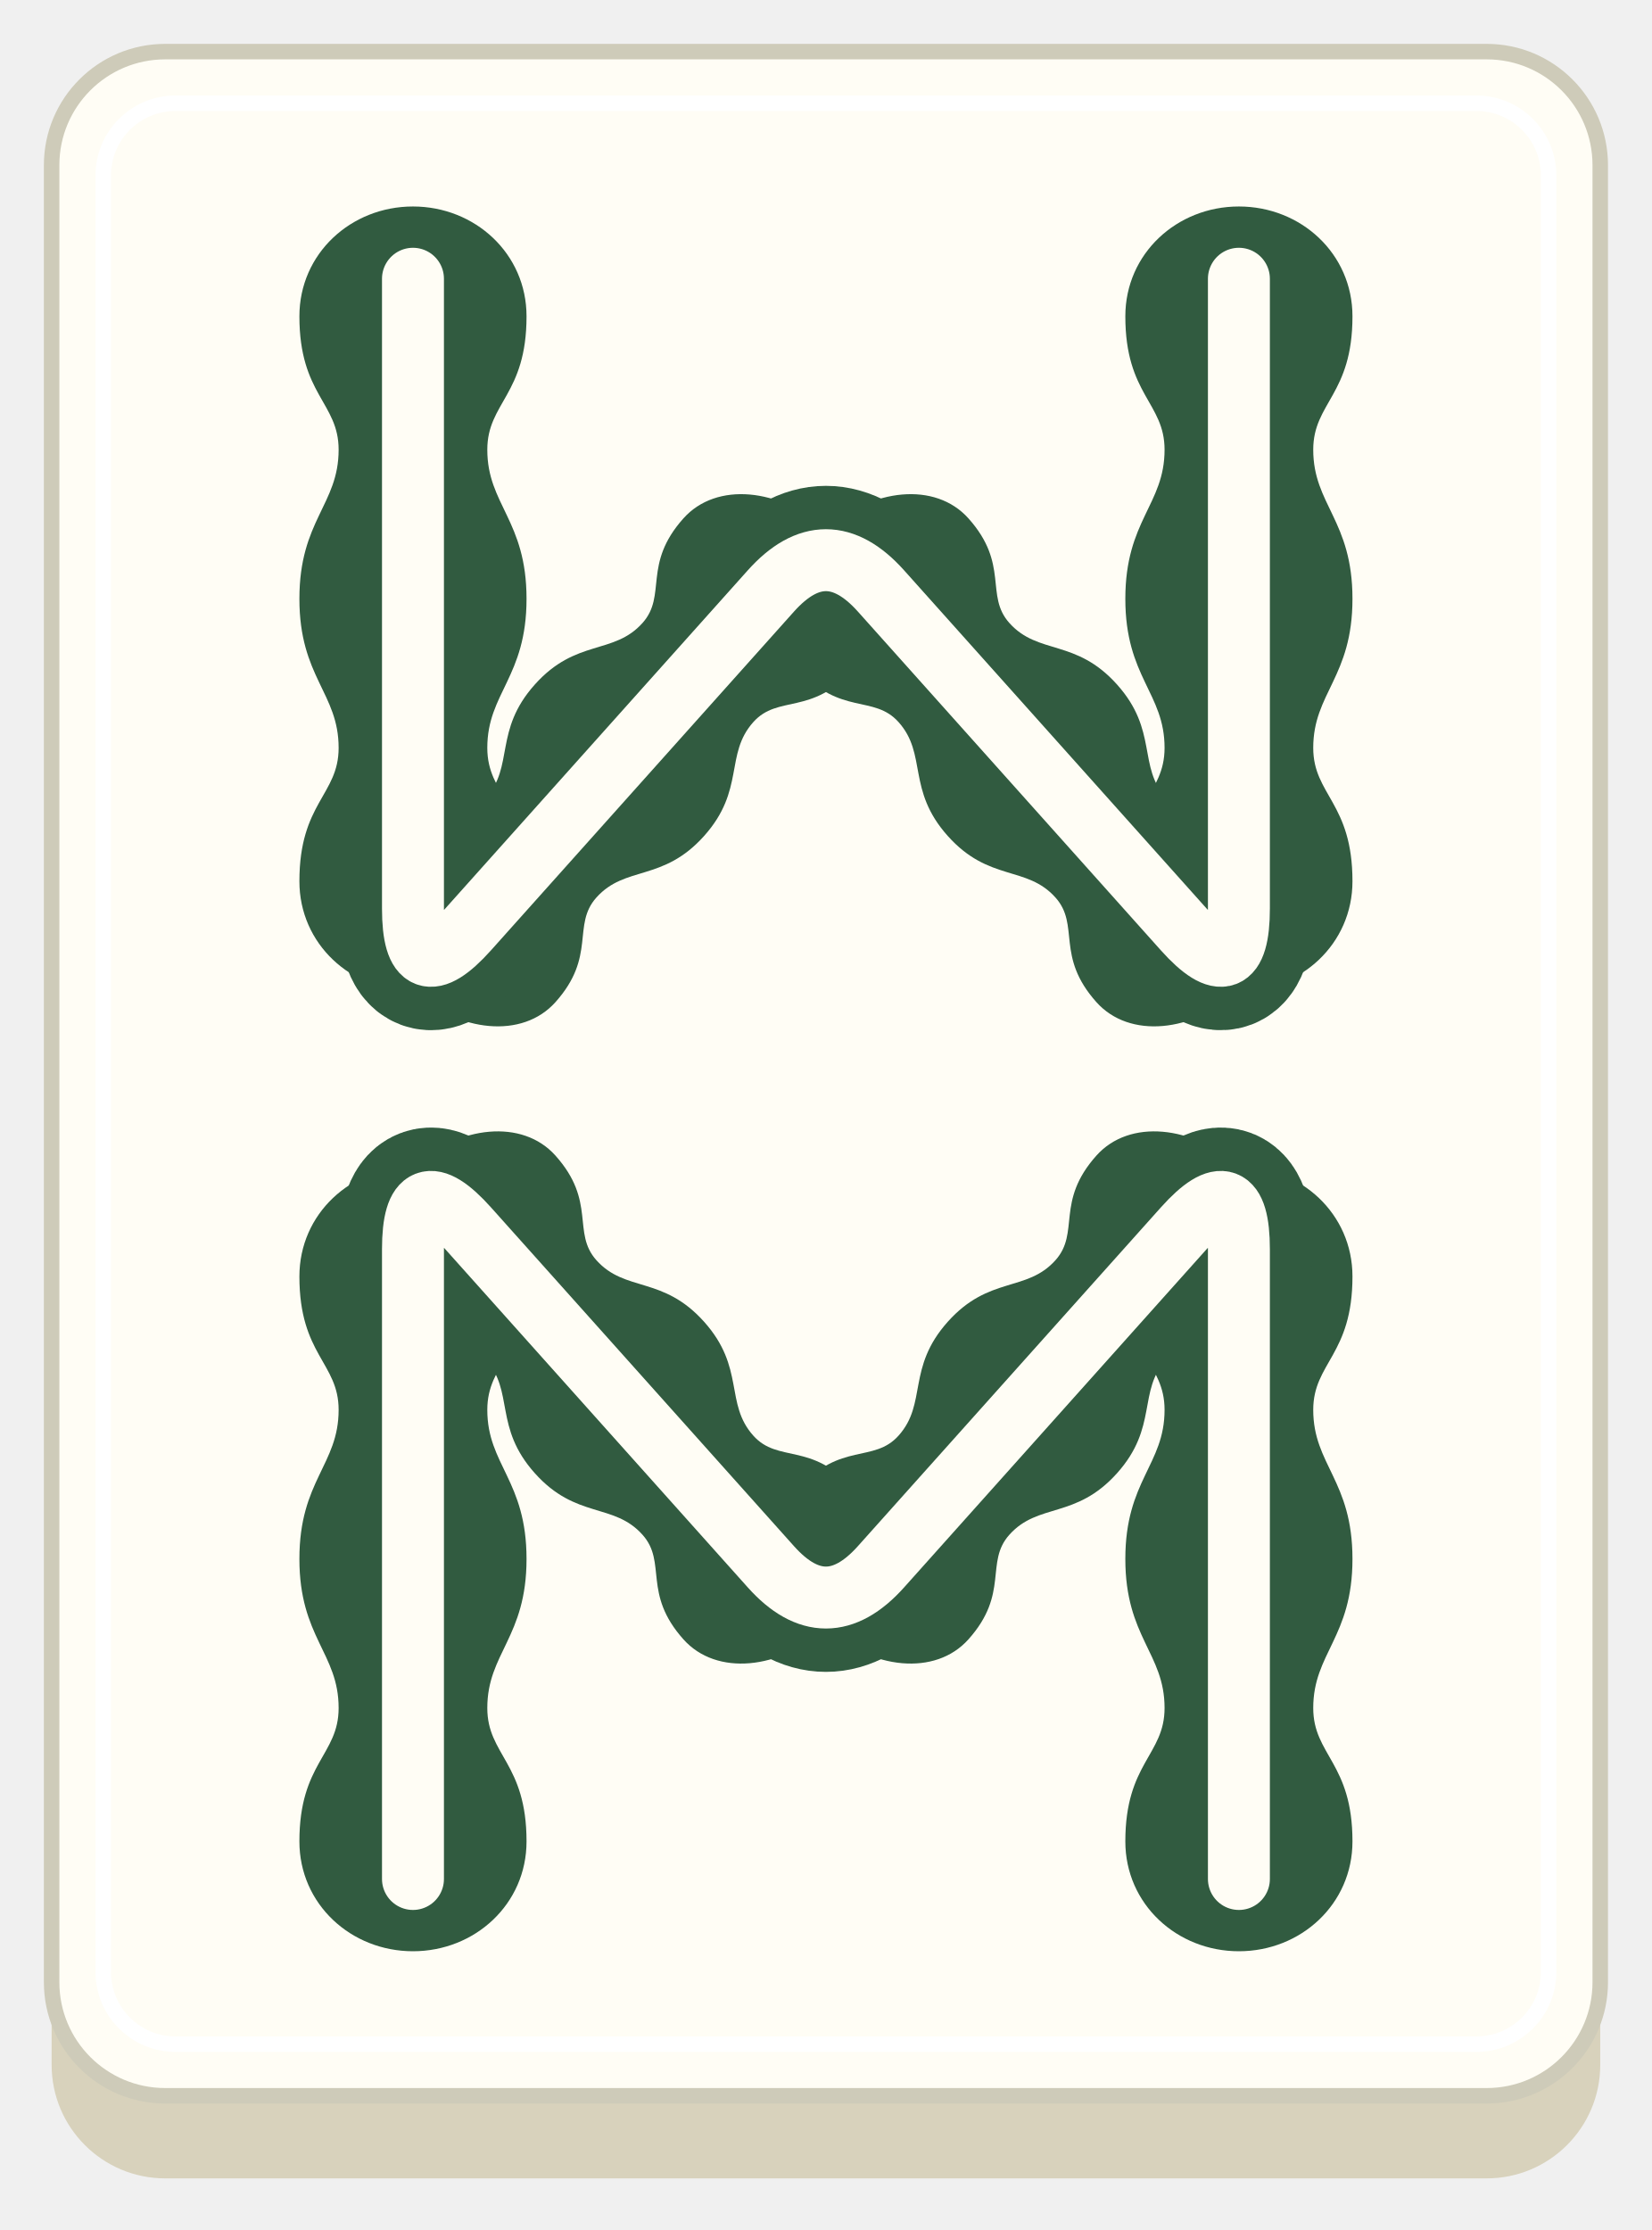
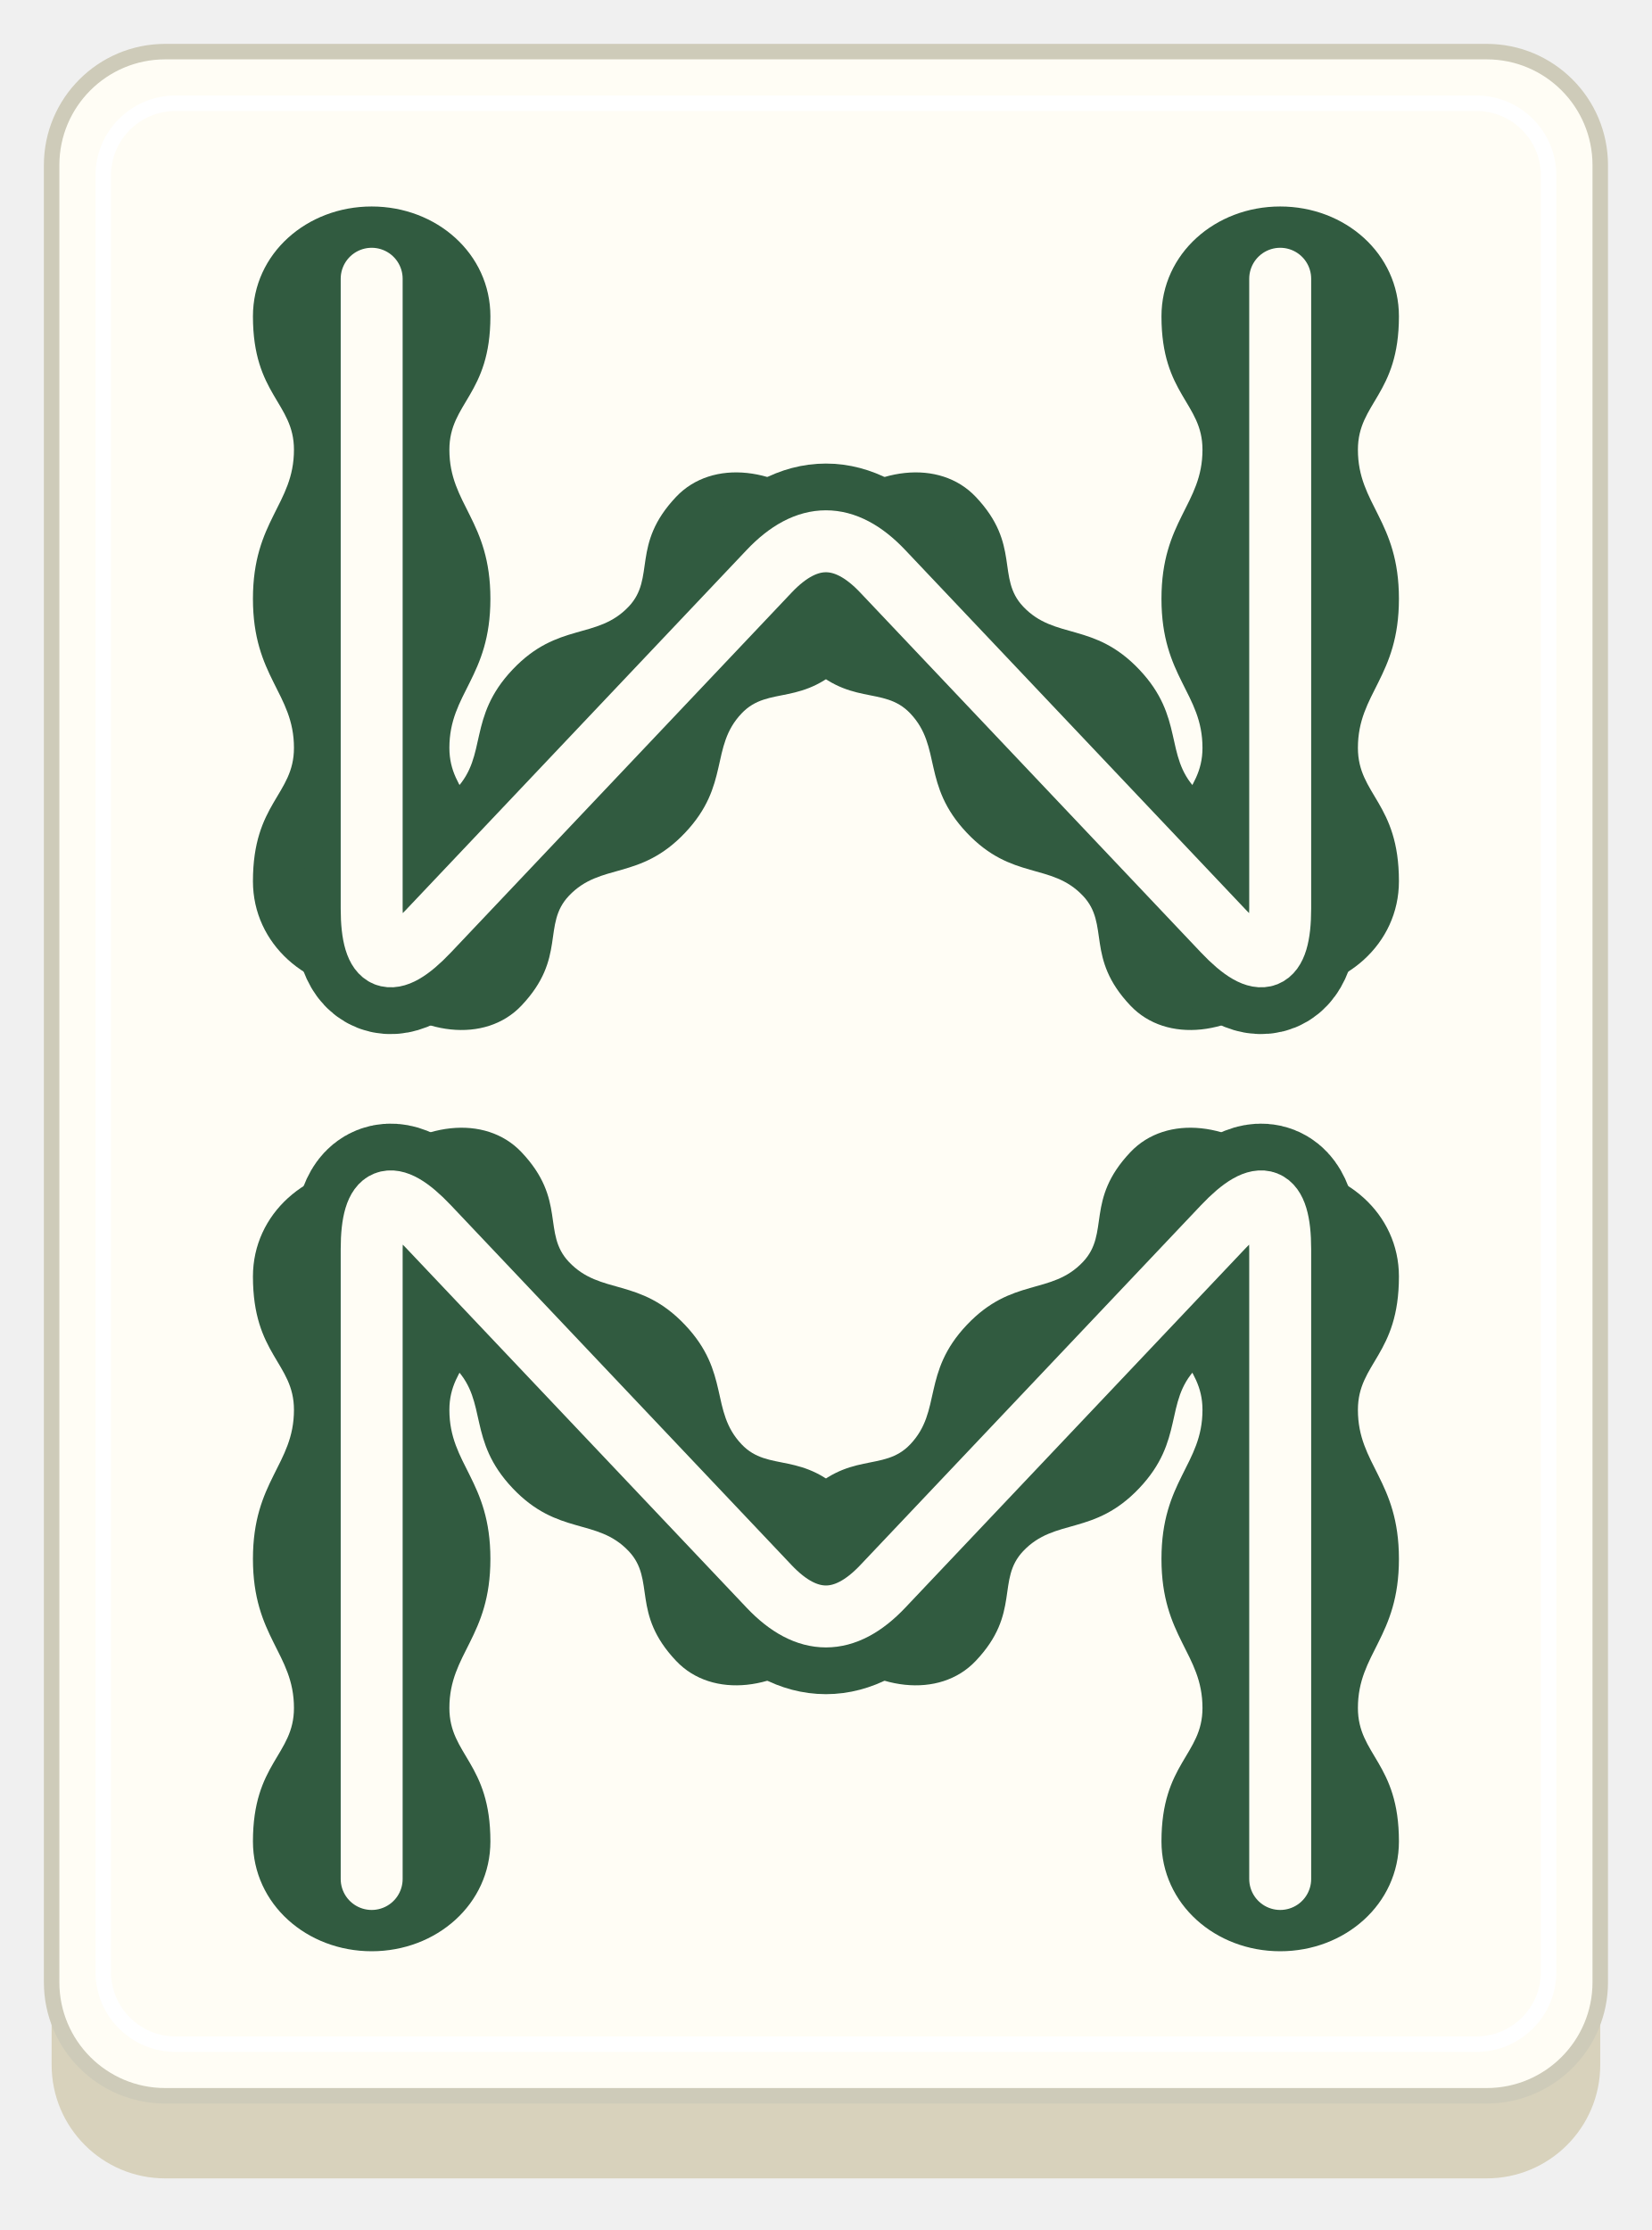
<svg xmlns="http://www.w3.org/2000/svg" viewBox="0 0 160 216" width="160" height="216" data-suit="tiao" data-rank="8" role="img" aria-label="八条">
  <rect x="5" y="13" width="150" height="198" rx="11" fill="#d8d2bc" />
  <rect x="5" y="5" width="150" height="198" rx="11" fill="#fffdf5" stroke="#cecbb9" stroke-width="1.5" />
  <rect x="10" y="10" width="140" height="188" rx="7" fill="none" stroke="#ffffff" stroke-width="1.5" />
  <g data-representation="woven-eight">
-     <g data-pip="1" data-representation="hollow-wave-bamboo" data-length="76.0" data-width="22" transform="translate(40.0 58.0) rotate(0.0)">
-       <path data-part="outline" d="M0 -38.0       C6 -38.0 11 -33.44 11 -27.36       C11 -19.76 7.2 -19.0 7.2 -14.44       C7.2 -9.12 11 -7.6 11 0       C11 7.6 7.2 9.12 7.2 14.44       C7.2 19.0 11 19.76 11 27.36       C11 33.44 6 38.0 0 38.0       C-6 38.0 -11 33.44 -11 27.36       C-11 19.76 -7.2 19.0 -7.2 14.44       C-7.2 9.12 -11 7.6 -11 0       C-11 -7.6 -7.2 -9.12 -7.2 -14.44       C-7.2 -19.0 -11 -19.76 -11 -27.36       C-11 -33.44 -6 -38.0 0 -38.0Z" fill="#315b40" />
+     <g data-pip="1" data-representation="hollow-wave-bamboo" data-length="76.0" data-width="23" transform="translate(36.0 58.0) rotate(0.0)">
+       <path data-part="outline" d="M0 -38.0       C6 -38.0 11 -33.44 11 -27.36       C11 -19.76 7.2 -19.0 7.2 -14.44       C7.2 -9.12 11 -7.6 11 0       C11 7.6 7.2 9.12 7.2 14.44       C7.2 19.0 11 19.76 11 27.36       C11 33.44 6 38.0 0 38.0       C-6 38.0 -11 33.44 -11 27.36       C-11 19.76 -7.2 19.0 -7.2 14.44       C-7.2 9.12 -11 7.6 -11 0       C-11 -7.6 -7.2 -9.12 -7.2 -14.44       C-7.2 -19.0 -11 -19.76 -11 -27.36       C-11 -33.44 -6 -38.0 0 -38.0Z" transform="scale(1.045455 1)" fill="#315b40" />
    </g>
-     <g data-pip="2" data-representation="hollow-wave-bamboo" data-length="60.0" data-width="22" transform="translate(60.0 73.63932) rotate(41.81031)">
-       <path data-part="outline" d="M0 -30.0       C6 -30.0 11 -26.4 11 -21.6       C11 -15.6 7.2 -15.0 7.2 -11.4       C7.2 -7.2 11 -6.0 11 0       C11 6.0 7.2 7.2 7.2 11.4       C7.2 15.0 11 15.6 11 21.6       C11 26.4 6 30.0 0 30.0       C-6 30.0 -11 26.4 -11 21.6       C-11 15.6 -7.2 15.0 -7.2 11.4       C-7.2 7.2 -11 6.0 -11 0       C-11 -6.0 -7.2 -7.2 -7.2 -11.4       C-7.2 -15.0 -11 -15.6 -11 -21.6       C-11 -26.4 -6 -30.0 0 -30.0Z" fill="#315b40" />
+     <g data-pip="2" data-representation="hollow-wave-bamboo" data-length="64.0" data-width="23" transform="translate(58.0 72.7621) rotate(43.43254)">
+       <path data-part="outline" d="M0 -32.0       C6 -32.0 11 -28.16 11 -23.04       C11 -16.64 7.2 -16.0 7.2 -12.16       C7.2 -7.68 11 -6.4 11 0       C11 6.4 7.2 7.68 7.2 12.16       C7.2 16.0 11 16.64 11 23.04       C11 28.16 6 32.0 0 32.0       C-6 32.0 -11 28.16 -11 23.04       C-11 16.64 -7.2 16.0 -7.2 12.16       C-7.2 7.68 -11 6.4 -11 0       C-11 -6.4 -7.2 -7.68 -7.2 -12.16       C-7.2 -16.0 -11 -16.64 -11 -23.04       C-11 -28.16 -6 -32.0 0 -32.0Z" transform="scale(1.045455 1)" fill="#315b40" />
    </g>
-     <g data-pip="3" data-representation="hollow-wave-bamboo" data-length="60.0" data-width="22" transform="translate(100.0 73.63932) rotate(-41.81031)">
-       <path data-part="outline" d="M0 -30.0       C6 -30.0 11 -26.4 11 -21.6       C11 -15.6 7.2 -15.0 7.2 -11.4       C7.2 -7.2 11 -6.0 11 0       C11 6.0 7.2 7.2 7.2 11.4       C7.2 15.0 11 15.6 11 21.6       C11 26.4 6 30.0 0 30.0       C-6 30.0 -11 26.4 -11 21.6       C-11 15.6 -7.2 15.0 -7.2 11.4       C-7.2 7.2 -11 6.0 -11 0       C-11 -6.0 -7.2 -7.2 -7.2 -11.4       C-7.2 -15.0 -11 -15.6 -11 -21.6       C-11 -26.4 -6 -30.0 0 -30.0Z" fill="#315b40" />
+     <g data-pip="3" data-representation="hollow-wave-bamboo" data-length="64.0" data-width="23" transform="translate(102.0 72.7621) rotate(-43.43254)">
+       <path data-part="outline" d="M0 -32.0       C6 -32.0 11 -28.16 11 -23.04       C11 -16.64 7.2 -16.0 7.2 -12.16       C7.2 -7.68 11 -6.4 11 0       C11 6.4 7.2 7.68 7.2 12.16       C7.2 16.0 11 16.64 11 23.04       C11 28.16 6 32.0 0 32.0       C-6 32.0 -11 28.16 -11 23.04       C-11 16.64 -7.2 16.0 -7.2 12.16       C-7.2 7.68 -11 6.4 -11 0       C-11 -6.4 -7.2 -7.68 -7.2 -12.16       C-7.2 -16.0 -11 -16.64 -11 -23.04       C-11 -28.16 -6 -32.0 0 -32.0Z" transform="scale(1.045455 1)" fill="#315b40" />
    </g>
-     <g data-pip="4" data-representation="hollow-wave-bamboo" data-length="76.0" data-width="22" transform="translate(120.0 58.0) rotate(0.0)">
-       <path data-part="outline" d="M0 -38.0       C6 -38.0 11 -33.44 11 -27.36       C11 -19.76 7.2 -19.0 7.2 -14.44       C7.2 -9.12 11 -7.6 11 0       C11 7.6 7.2 9.12 7.2 14.44       C7.2 19.0 11 19.76 11 27.36       C11 33.44 6 38.0 0 38.0       C-6 38.0 -11 33.44 -11 27.36       C-11 19.76 -7.2 19.0 -7.2 14.44       C-7.2 9.12 -11 7.6 -11 0       C-11 -7.6 -7.2 -9.12 -7.2 -14.44       C-7.2 -19.0 -11 -19.76 -11 -27.36       C-11 -33.44 -6 -38.0 0 -38.0Z" fill="#315b40" />
+     <g data-pip="4" data-representation="hollow-wave-bamboo" data-length="76.0" data-width="23" transform="translate(124.0 58.0) rotate(0.0)">
+       <path data-part="outline" d="M0 -38.0       C6 -38.0 11 -33.44 11 -27.36       C11 -19.76 7.2 -19.0 7.2 -14.44       C7.2 -9.12 11 -7.6 11 0       C11 7.6 7.2 9.12 7.2 14.44       C7.2 19.0 11 19.76 11 27.36       C11 33.44 6 38.0 0 38.0       C-6 38.0 -11 33.44 -11 27.36       C-11 19.76 -7.2 19.0 -7.2 14.44       C-7.2 9.12 -11 7.6 -11 0       C-11 -7.6 -7.2 -9.12 -7.2 -14.44       C-7.2 -19.0 -11 -19.76 -11 -27.36       C-11 -33.44 -6 -38.0 0 -38.0Z" transform="scale(1.045455 1)" fill="#315b40" />
    </g>
-     <g data-pip="5" data-representation="hollow-wave-bamboo" data-length="76.0" data-width="22" transform="translate(40.0 151.0) rotate(0.0)">
-       <path data-part="outline" d="M0 -38.0       C6 -38.0 11 -33.44 11 -27.36       C11 -19.76 7.2 -19.0 7.2 -14.44       C7.2 -9.12 11 -7.6 11 0       C11 7.6 7.2 9.12 7.2 14.44       C7.2 19.0 11 19.76 11 27.36       C11 33.44 6 38.0 0 38.0       C-6 38.0 -11 33.44 -11 27.36       C-11 19.76 -7.2 19.0 -7.2 14.44       C-7.2 9.12 -11 7.6 -11 0       C-11 -7.6 -7.2 -9.12 -7.2 -14.44       C-7.2 -19.0 -11 -19.76 -11 -27.36       C-11 -33.44 -6 -38.0 0 -38.0Z" fill="#315b40" />
+     <g data-pip="5" data-representation="hollow-wave-bamboo" data-length="76.0" data-width="23" transform="translate(36.0 151.0) rotate(0.0)">
+       <path data-part="outline" d="M0 -38.0       C6 -38.0 11 -33.44 11 -27.36       C11 -19.76 7.2 -19.0 7.2 -14.44       C7.2 -9.12 11 -7.6 11 0       C11 7.6 7.2 9.12 7.2 14.44       C7.2 19.0 11 19.76 11 27.36       C11 33.44 6 38.0 0 38.0       C-6 38.0 -11 33.44 -11 27.36       C-11 19.76 -7.2 19.0 -7.2 14.44       C-7.2 9.12 -11 7.6 -11 0       C-11 -7.6 -7.2 -9.12 -7.2 -14.44       C-7.2 -19.0 -11 -19.76 -11 -27.36       C-11 -33.44 -6 -38.0 0 -38.0Z" transform="scale(1.045455 1)" fill="#315b40" />
    </g>
-     <g data-pip="6" data-representation="hollow-wave-bamboo" data-length="59.99999999999999" data-width="22" transform="translate(60.0 135.3607) rotate(-41.81031)">
-       <path data-part="outline" d="M0 -30       C6 -30 11 -26.4 11 -21.6       C11 -15.6 7.2 -15 7.2 -11.4       C7.2 -7.2 11 -6.0 11 0       C11 6.0 7.2 7.2 7.2 11.4       C7.2 15 11 15.6 11 21.6       C11 26.4 6 30 0 30       C-6 30 -11 26.4 -11 21.6       C-11 15.6 -7.2 15 -7.2 11.4       C-7.2 7.2 -11 6.0 -11 0       C-11 -6.0 -7.2 -7.2 -7.2 -11.4       C-7.2 -15 -11 -15.6 -11 -21.6       C-11 -26.4 -6 -30 0 -30Z" fill="#315b40" />
+     <g data-pip="6" data-representation="hollow-wave-bamboo" data-length="64.0" data-width="23" transform="translate(58.0 136.2379) rotate(-43.43254)">
+       <path data-part="outline" d="M0 -32.0       C6 -32.0 11 -28.16 11 -23.04       C11 -16.64 7.2 -16.0 7.2 -12.16       C7.2 -7.68 11 -6.4 11 0       C11 6.4 7.2 7.68 7.2 12.16       C7.2 16.0 11 16.64 11 23.04       C11 28.16 6 32.0 0 32.0       C-6 32.0 -11 28.16 -11 23.04       C-11 16.64 -7.2 16.0 -7.2 12.16       C-7.2 7.68 -11 6.4 -11 0       C-11 -6.4 -7.2 -7.68 -7.2 -12.16       C-7.2 -16.0 -11 -16.64 -11 -23.04       C-11 -28.16 -6 -32.0 0 -32.0Z" transform="scale(1.045455 1)" fill="#315b40" />
    </g>
-     <g data-pip="7" data-representation="hollow-wave-bamboo" data-length="59.99999999999999" data-width="22" transform="translate(100.0 135.3607) rotate(41.81031)">
-       <path data-part="outline" d="M0 -30       C6 -30 11 -26.4 11 -21.6       C11 -15.6 7.2 -15 7.2 -11.4       C7.2 -7.2 11 -6.0 11 0       C11 6.0 7.2 7.2 7.2 11.4       C7.2 15 11 15.6 11 21.6       C11 26.4 6 30 0 30       C-6 30 -11 26.4 -11 21.6       C-11 15.6 -7.2 15 -7.2 11.4       C-7.2 7.2 -11 6.0 -11 0       C-11 -6.0 -7.2 -7.2 -7.2 -11.4       C-7.2 -15 -11 -15.6 -11 -21.6       C-11 -26.4 -6 -30 0 -30Z" fill="#315b40" />
+     <g data-pip="7" data-representation="hollow-wave-bamboo" data-length="64.0" data-width="23" transform="translate(102.0 136.2379) rotate(43.43254)">
+       <path data-part="outline" d="M0 -32.0       C6 -32.0 11 -28.16 11 -23.04       C11 -16.64 7.2 -16.0 7.2 -12.16       C7.2 -7.68 11 -6.4 11 0       C11 6.4 7.2 7.68 7.2 12.16       C7.2 16.0 11 16.64 11 23.04       C11 28.16 6 32.0 0 32.0       C-6 32.0 -11 28.16 -11 23.04       C-11 16.64 -7.2 16.0 -7.2 12.16       C-7.2 7.68 -11 6.4 -11 0       C-11 -6.4 -7.2 -7.68 -7.2 -12.16       C-7.2 -16.0 -11 -16.64 -11 -23.04       C-11 -28.16 -6 -32.0 0 -32.0Z" transform="scale(1.045455 1)" fill="#315b40" />
    </g>
-     <g data-pip="8" data-representation="hollow-wave-bamboo" data-length="76.0" data-width="22" transform="translate(120.0 151.0) rotate(0.0)">
-       <path data-part="outline" d="M0 -38.0       C6 -38.0 11 -33.44 11 -27.36       C11 -19.76 7.2 -19.0 7.2 -14.44       C7.2 -9.12 11 -7.6 11 0       C11 7.6 7.2 9.12 7.2 14.44       C7.2 19.0 11 19.76 11 27.36       C11 33.44 6 38.0 0 38.0       C-6 38.0 -11 33.44 -11 27.36       C-11 19.76 -7.2 19.0 -7.2 14.44       C-7.2 9.12 -11 7.6 -11 0       C-11 -7.6 -7.2 -9.12 -7.2 -14.44       C-7.2 -19.0 -11 -19.76 -11 -27.36       C-11 -33.44 -6 -38.0 0 -38.0Z" fill="#315b40" />
+     <g data-pip="8" data-representation="hollow-wave-bamboo" data-length="76.0" data-width="23" transform="translate(124.0 151.0) rotate(0.0)">
+       <path data-part="outline" d="M0 -38.0       C6 -38.0 11 -33.44 11 -27.36       C11 -19.76 7.2 -19.0 7.2 -14.44       C7.2 -9.12 11 -7.6 11 0       C11 7.6 7.2 9.12 7.2 14.44       C7.2 19.0 11 19.76 11 27.36       C11 33.44 6 38.0 0 38.0       C-6 38.0 -11 33.44 -11 27.36       C-11 19.76 -7.2 19.0 -7.2 14.44       C-7.2 9.12 -11 7.6 -11 0       C-11 -7.6 -7.2 -9.12 -7.2 -14.44       C-7.2 -19.0 -11 -19.76 -11 -27.36       C-11 -33.44 -6 -38.0 0 -38.0Z" transform="scale(1.045455 1)" fill="#315b40" />
    </g>
-     <path data-part="rounded-joint" d="M40.0 88.0Q40 96 45.333 90.037" fill="none" stroke="#315b40" stroke-width="14.4" stroke-linecap="round" stroke-linejoin="round" />
-     <path data-part="rounded-joint" d="M74.667 57.241Q80 51.279 85.333 57.241" fill="none" stroke="#315b40" stroke-width="14.4" stroke-linecap="round" stroke-linejoin="round" />
-     <path data-part="rounded-joint" d="M114.667 90.037Q120 96 120.0 88.0" fill="none" stroke="#315b40" stroke-width="14.4" stroke-linecap="round" stroke-linejoin="round" />
-     <path data-part="joined-hollow" d="M40 27L40.0 88.0Q40 96 45.333 90.037L74.667 57.241Q80 51.279 85.333 57.241L114.667 90.037Q120 96 120.0 88.0L120 27" fill="none" stroke="#fffdf5" stroke-width="6" stroke-linecap="round" stroke-linejoin="round" />
-     <path data-part="rounded-joint" d="M40.0 121.0Q40 113 45.333 118.963" fill="none" stroke="#315b40" stroke-width="14.4" stroke-linecap="round" stroke-linejoin="round" />
-     <path data-part="rounded-joint" d="M74.667 151.759Q80 157.721 85.333 151.759" fill="none" stroke="#315b40" stroke-width="14.4" stroke-linecap="round" stroke-linejoin="round" />
-     <path data-part="rounded-joint" d="M114.667 118.963Q120 113 120.0 121.0" fill="none" stroke="#315b40" stroke-width="14.4" stroke-linecap="round" stroke-linejoin="round" />
-     <path data-part="joined-hollow" d="M40 182L40.0 121.0Q40 113 45.333 118.963L74.667 151.759Q80 157.721 85.333 151.759L114.667 118.963Q120 113 120.0 121.0L120 182" fill="none" stroke="#fffdf5" stroke-width="6" stroke-linecap="round" stroke-linejoin="round" />
+     <path data-part="rounded-joint" d="M36.0 88.0Q36 96 41.5 90.191" fill="none" stroke="#315b40" stroke-width="15.055" stroke-linecap="round" stroke-linejoin="round" />
+     <path data-part="rounded-joint" d="M74.5 55.334Q80 49.524 85.5 55.334" fill="none" stroke="#315b40" stroke-width="15.055" stroke-linecap="round" stroke-linejoin="round" />
+     <path data-part="rounded-joint" d="M118.5 90.191Q124 96 124.0 88.0" fill="none" stroke="#315b40" stroke-width="15.055" stroke-linecap="round" stroke-linejoin="round" />
+     <path data-part="joined-hollow" d="M36 27L36.0 88.0Q36 96 41.5 90.191L74.5 55.334Q80 49.524 85.5 55.334L118.5 90.191Q124 96 124.0 88.0L124 27" fill="none" stroke="#fffdf5" stroke-width="6" stroke-linecap="round" stroke-linejoin="round" />
+     <path data-part="rounded-joint" d="M36.0 121.0Q36 113 41.5 118.809" fill="none" stroke="#315b40" stroke-width="15.055" stroke-linecap="round" stroke-linejoin="round" />
+     <path data-part="rounded-joint" d="M74.5 153.666Q80 159.476 85.5 153.666" fill="none" stroke="#315b40" stroke-width="15.055" stroke-linecap="round" stroke-linejoin="round" />
+     <path data-part="rounded-joint" d="M118.5 118.809Q124 113 124.0 121.0" fill="none" stroke="#315b40" stroke-width="15.055" stroke-linecap="round" stroke-linejoin="round" />
+     <path data-part="joined-hollow" d="M36 182L36.0 121.0Q36 113 41.5 118.809L74.5 153.666Q80 159.476 85.5 153.666L118.5 118.809Q124 113 124.0 121.0L124 182" fill="none" stroke="#fffdf5" stroke-width="6" stroke-linecap="round" stroke-linejoin="round" />
  </g>
</svg>
